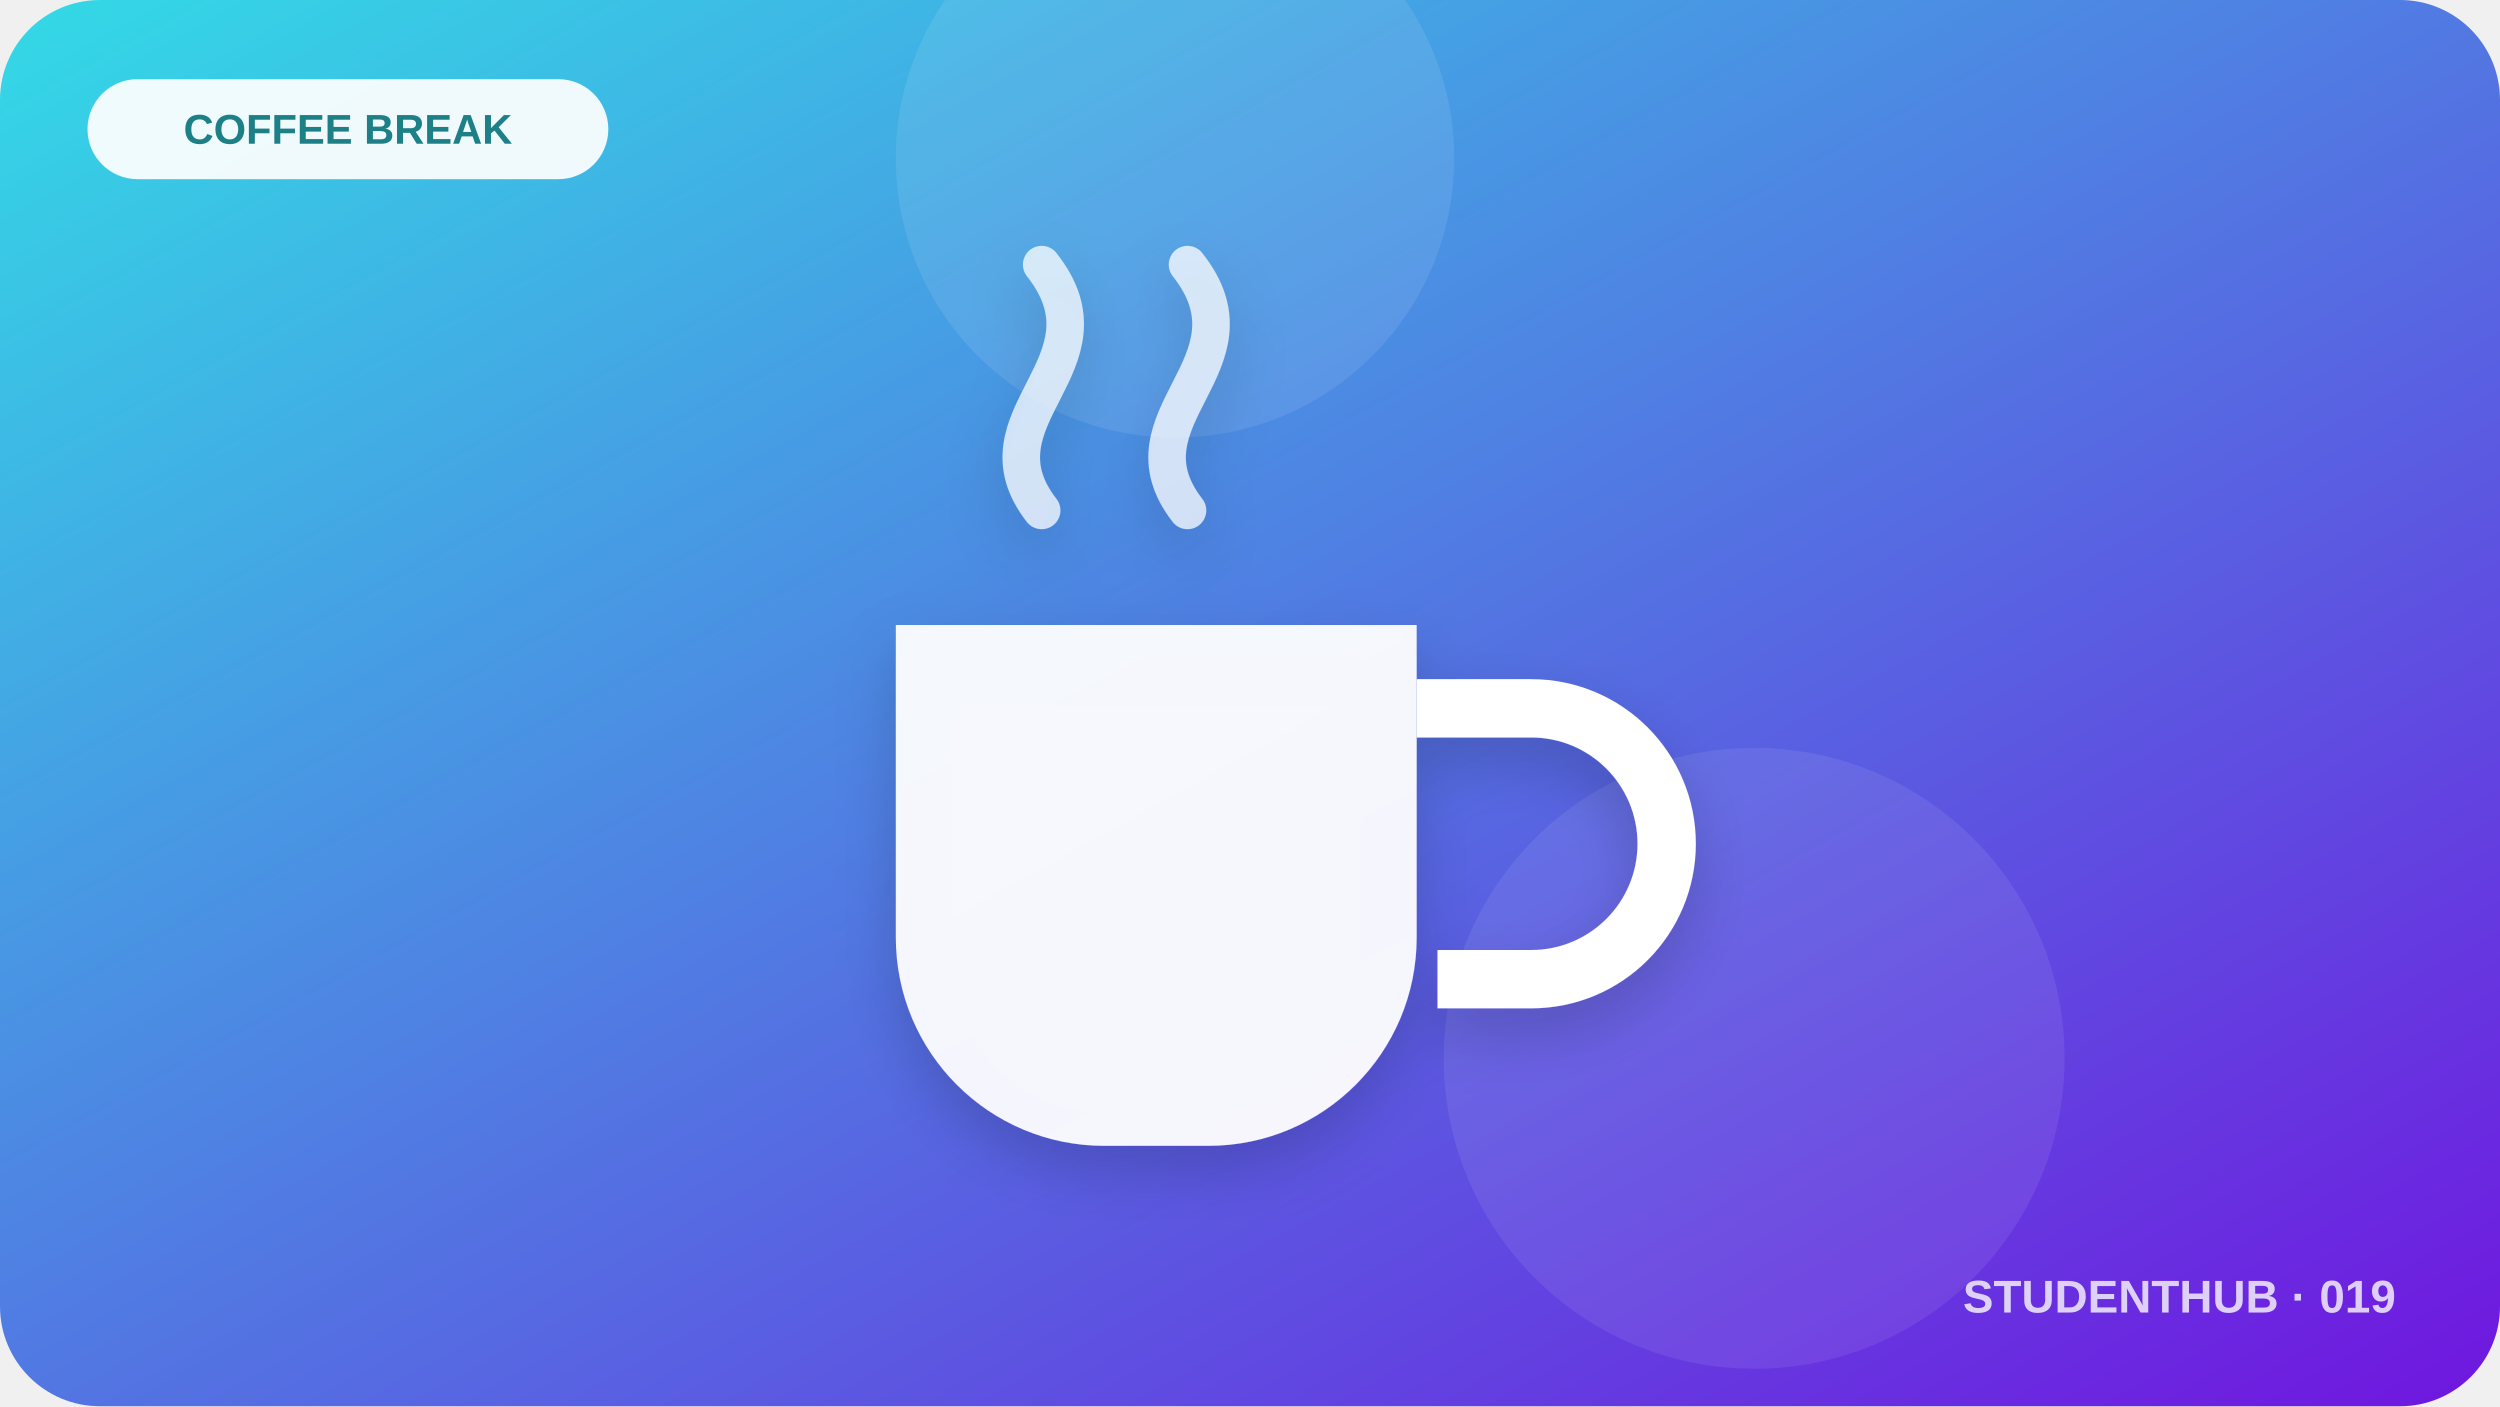
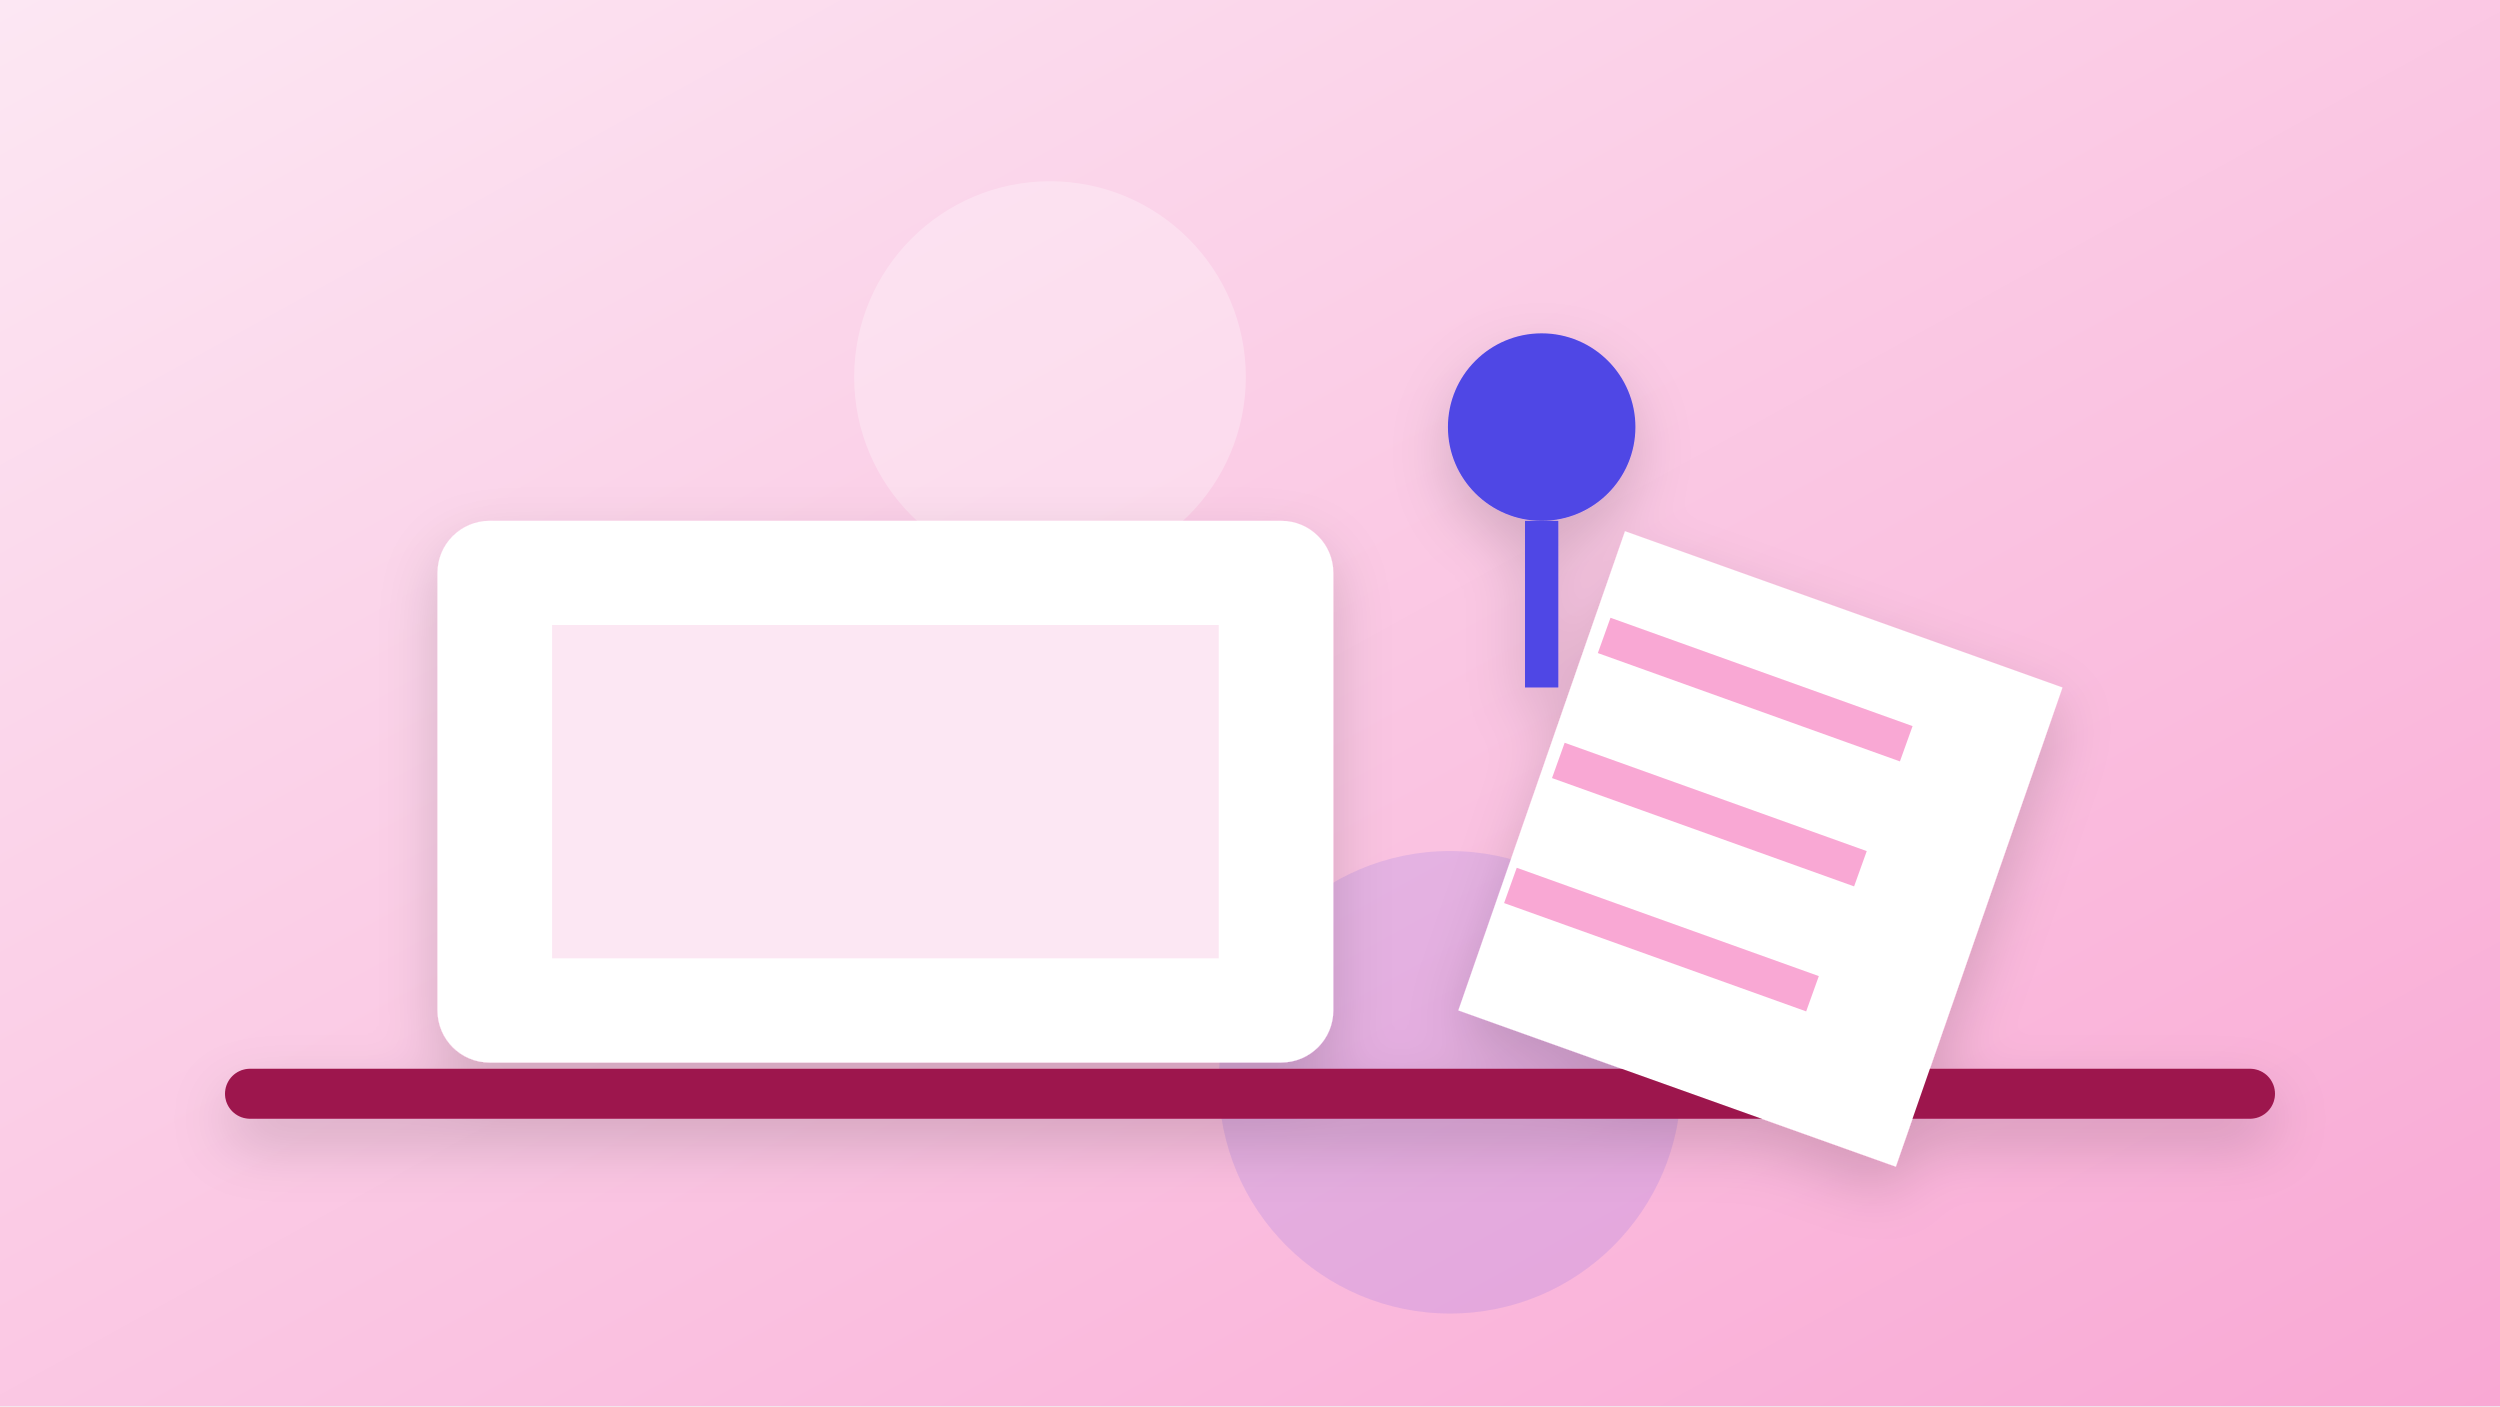
- <svg xmlns="http://www.w3.org/2000/svg" viewBox="0 0 1200 675" role="img" aria-labelledby="title desc">
+ <svg xmlns="http://www.w3.org/2000/svg" viewBox="0 0 1200 675">
  <defs>
-     <linearGradient id="g" x1="0" y1="0" x2="1" y2="1">
-       <stop stop-color="hsl(184 78% 55%)" />
-       <stop offset="1" stop-color="hsl(267 82% 48%)" />
+     <linearGradient id="bg" x1="0" y1="0" x2="1" y2="1">
+       <stop stop-color="#fce7f3" />
+       <stop offset="1" stop-color="#f9a8d4" />
    </linearGradient>
-     <filter id="s">
-       <feDropShadow dx="0" dy="12" stdDeviation="14" flood-opacity=".18" />
+     <filter id="shadow">
+       <feDropShadow dx="0" dy="12" stdDeviation="14" flood-opacity=".16" />
    </filter>
  </defs>
-   <rect width="1200" height="675" rx="48" fill="url(#g)" />
-   <circle cx="564" cy="76" r="134" fill="#fff" opacity=".09" />
-   <circle cx="842" cy="508" r="149" fill="#fff" opacity=".08" />
-   <g filter="url(#s)">
-     <path d="M430 300h250v150a100 100 0 0 1-100 100h-50a100 100 0 0 1-100-100z" fill="#fff" opacity=".94" />
-     <path d="M680 340h55a65 65 0 0 1 0 130h-45" fill="none" stroke="#fff" stroke-width="28" />
-     <path d="M500 245c-35-45 38-70 0-118M570 245c-35-45 38-70 0-118" fill="none" stroke="#fff" stroke-width="18" stroke-linecap="round" opacity=".75" />
+   <rect width="1200" height="675" fill="url(#bg)" />
+   <circle cx="504" cy="181" r="94" fill="#fff" opacity=".28" />
+   <circle cx="696" cy="519.5" r="111" fill="#4f46e5" opacity=".13" />
+   <g filter="url(#shadow)">
+     <path d="M120 525h960" stroke="#9d174d" stroke-width="24" stroke-linecap="round" />
+     <rect x="210" y="250" width="430" height="260" rx="25" fill="#fff" />
+     <path d="M265 300h320v160H265z" fill="#fce7f3" />
+     <path d="M700 485l80-230 210 75-80 230z" fill="#fff" />
+     <path d="M770 305l145 52M748 365l145 52M725 425l145 52" stroke="#f9a8d4" stroke-width="18" />
+     <circle cx="740" cy="205" r="45" fill="#4f46e5" />
+     <path d="M740 250v80" stroke="#4f46e5" stroke-width="16" />
  </g>
-   <rect x="42" y="38" width="250" height="48" rx="24" fill="#fff" opacity=".92" />
-   <text x="167" y="69" text-anchor="middle" font-family="Arial, sans-serif" font-size="20" font-weight="900" fill="hsl(184 65% 32%)">COFFEE BREAK</text>
-   <text x="1150" y="630" text-anchor="end" font-family="Arial, sans-serif" font-size="22" font-weight="800" fill="#fff" opacity=".78">STUDENTHUB · 019</text>
</svg>
